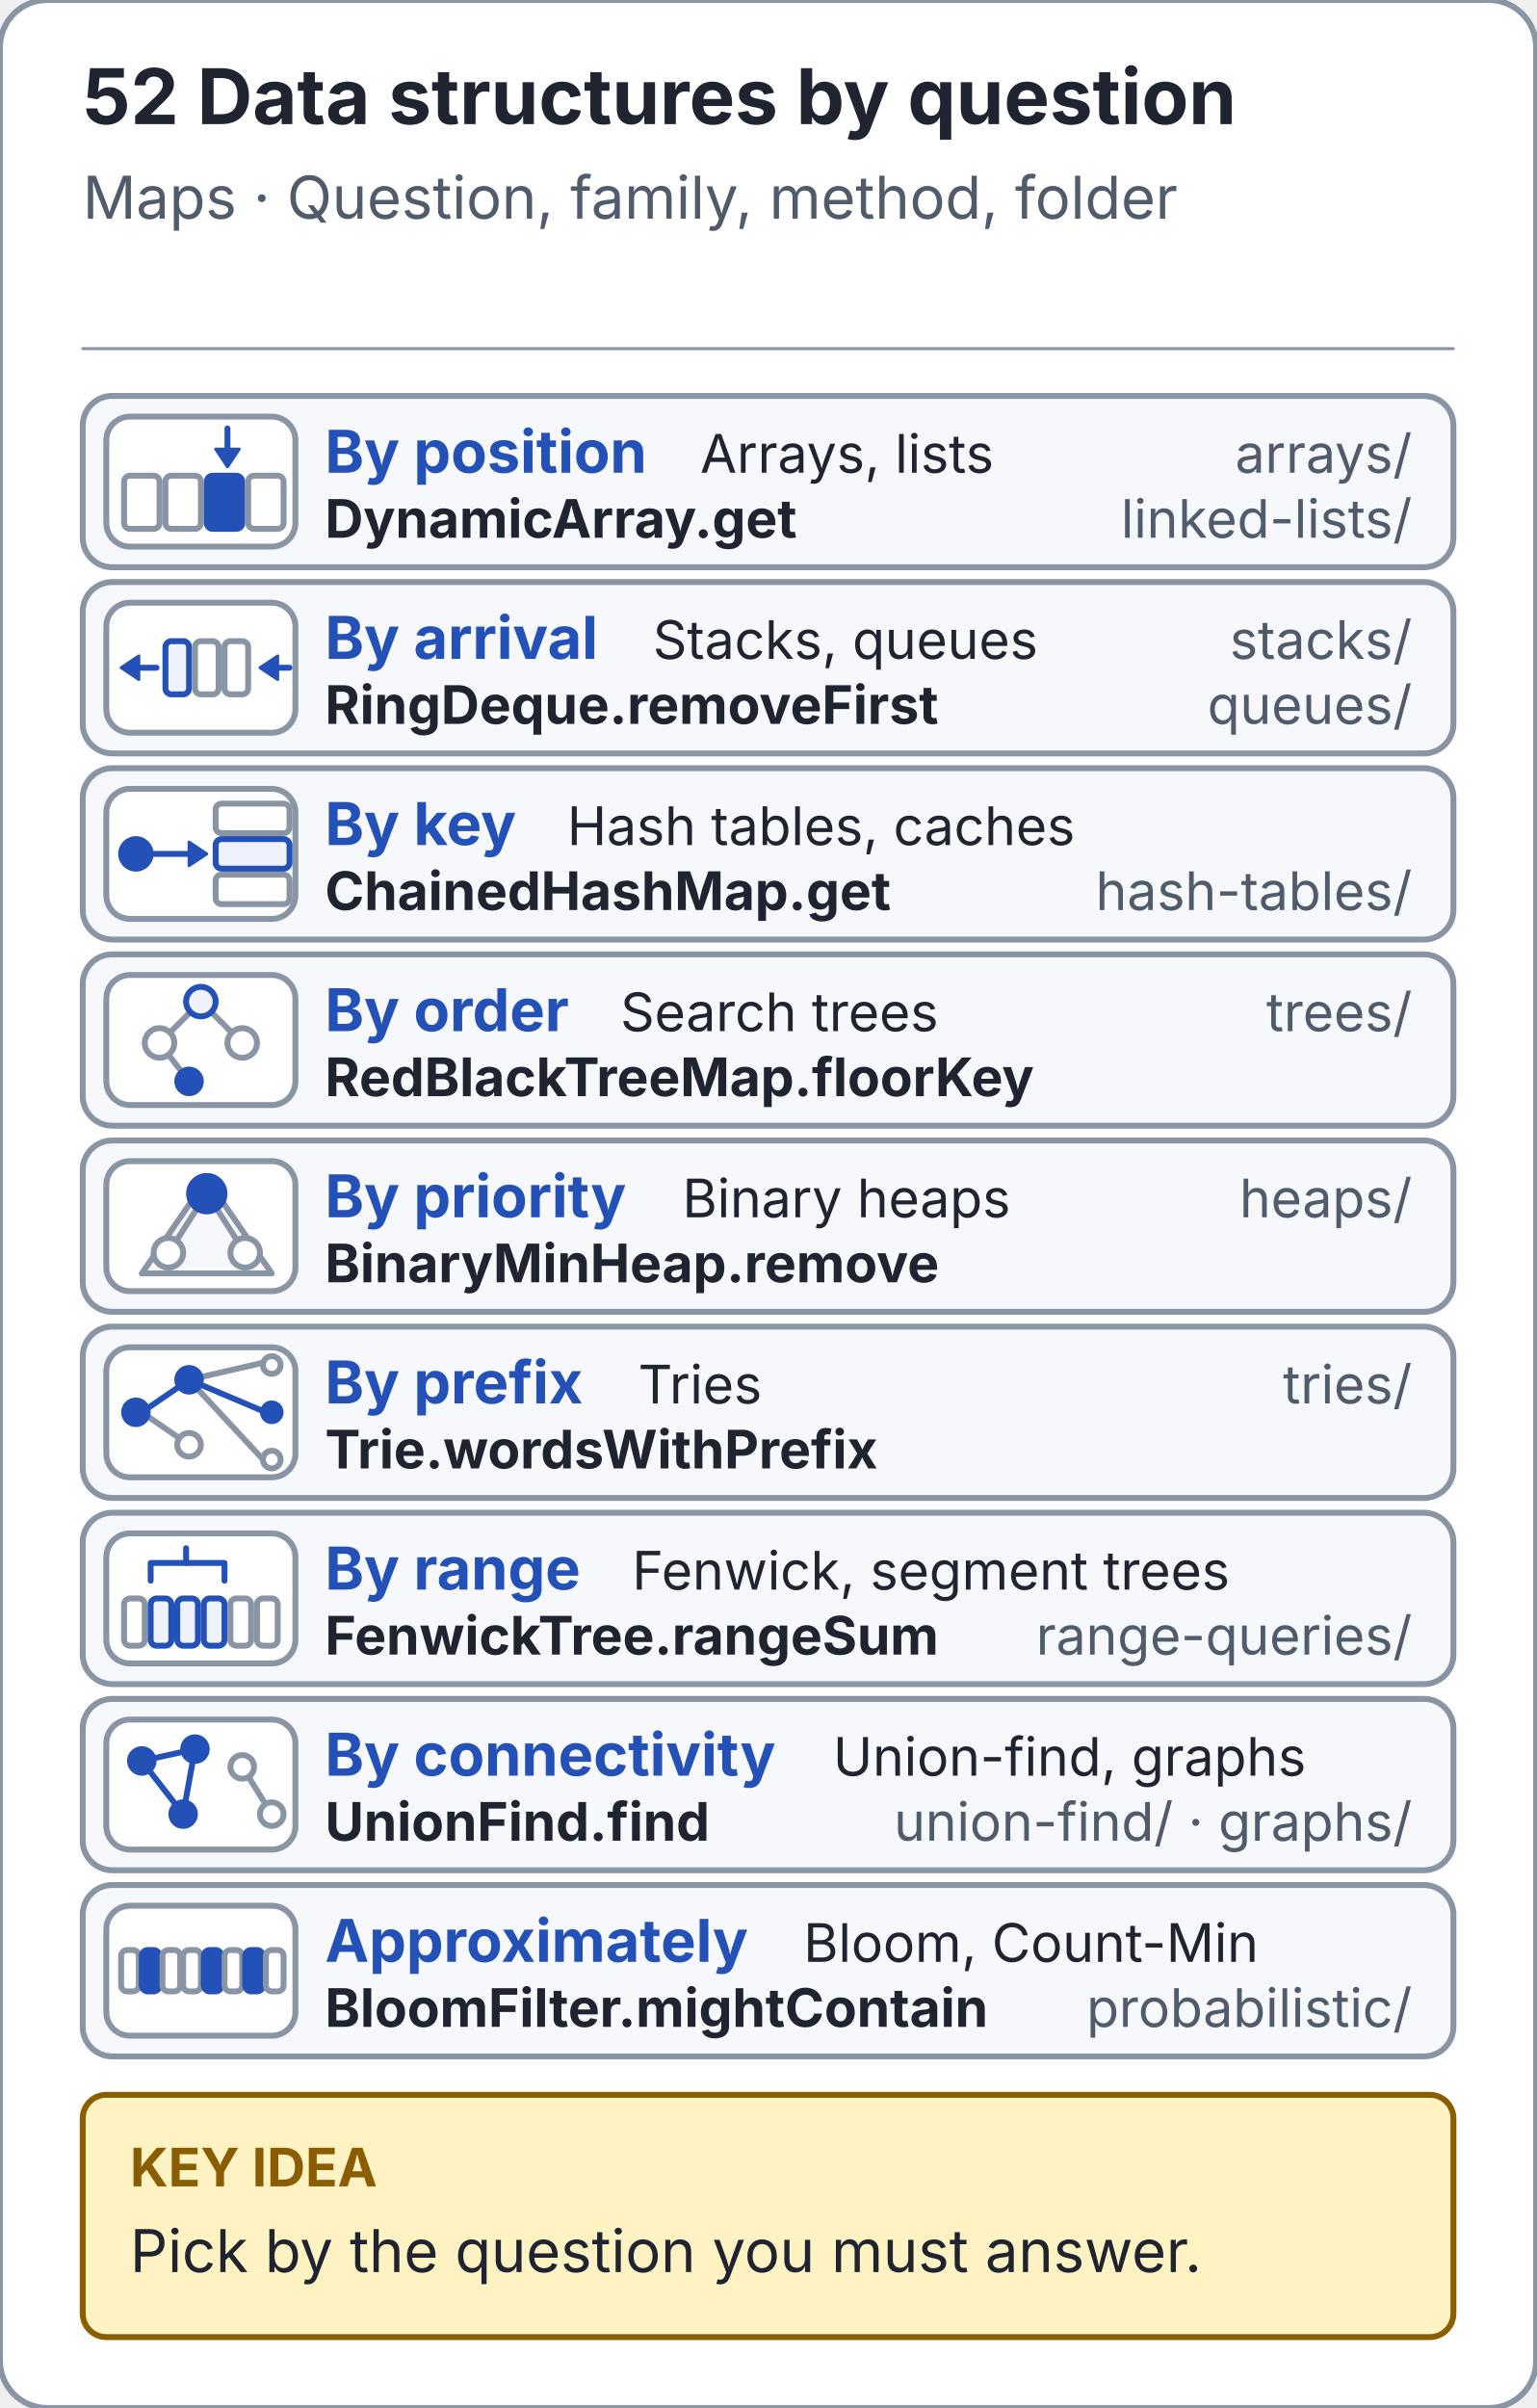
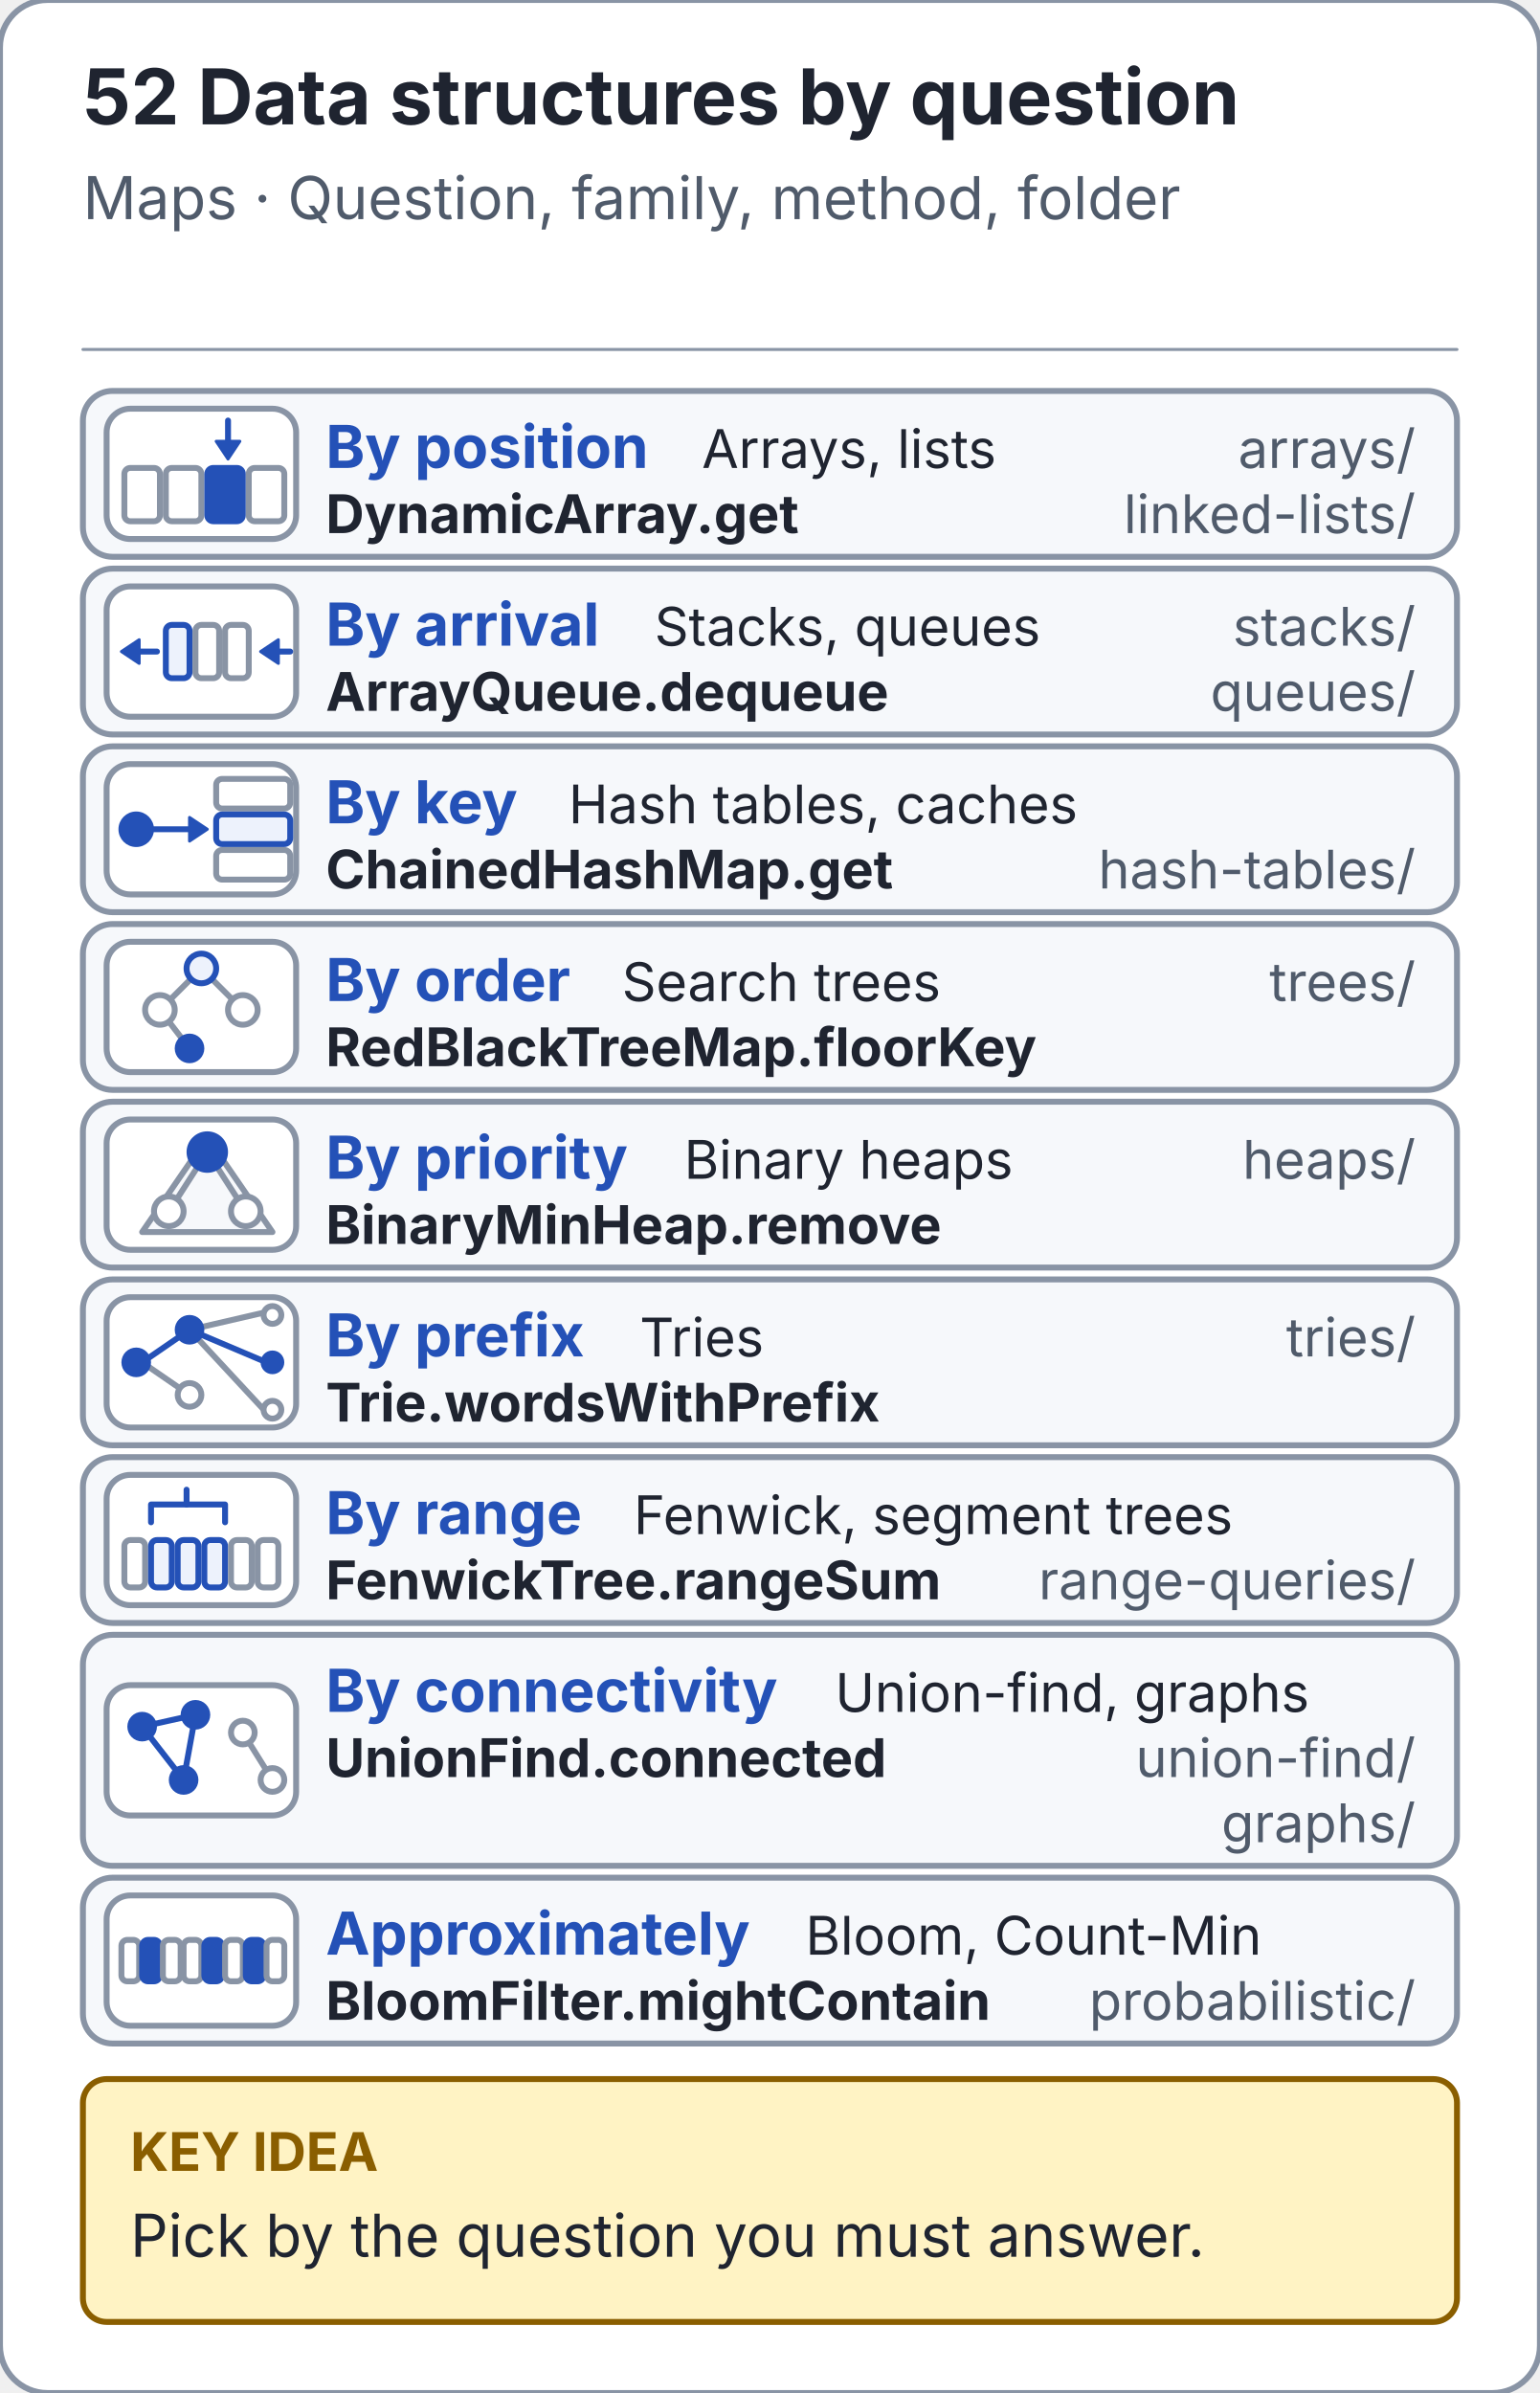
- <svg xmlns="http://www.w3.org/2000/svg" viewBox="0 0 520 815" width="520" height="815" role="img" aria-labelledby="title desc">
+ <svg xmlns="http://www.w3.org/2000/svg" viewBox="0 0 520 808" width="520" height="808" role="img" aria-labelledby="title desc">
  <style>text{font-family:system-ui,-apple-system,BlinkMacSystemFont,"Segoe UI",sans-serif} line,path{stroke-linecap:round;stroke-linejoin:round}</style>
  <defs>
    <marker id="data-structures-map-paper-arrow" markerWidth="9" markerHeight="9" refX="8" refY="4" orient="auto" markerUnits="userSpaceOnUse">
      <path d="M 0 0 L 8 4 L 0 8 Z" fill="#ffffff" />
    </marker>
    <marker id="data-structures-map-ink-arrow" markerWidth="9" markerHeight="9" refX="8" refY="4" orient="auto" markerUnits="userSpaceOnUse">
      <path d="M 0 0 L 8 4 L 0 8 Z" fill="#1f2430" />
    </marker>
    <marker id="data-structures-map-muted-arrow" markerWidth="9" markerHeight="9" refX="8" refY="4" orient="auto" markerUnits="userSpaceOnUse">
      <path d="M 0 0 L 8 4 L 0 8 Z" fill="#505b6b" />
    </marker>
    <marker id="data-structures-map-line-arrow" markerWidth="9" markerHeight="9" refX="8" refY="4" orient="auto" markerUnits="userSpaceOnUse">
      <path d="M 0 0 L 8 4 L 0 8 Z" fill="#8994a5" />
    </marker>
    <marker id="data-structures-map-blue-arrow" markerWidth="9" markerHeight="9" refX="8" refY="4" orient="auto" markerUnits="userSpaceOnUse">
      <path d="M 0 0 L 8 4 L 0 8 Z" fill="#2451b7" />
    </marker>
    <marker id="data-structures-map-soft-arrow" markerWidth="9" markerHeight="9" refX="8" refY="4" orient="auto" markerUnits="userSpaceOnUse">
      <path d="M 0 0 L 8 4 L 0 8 Z" fill="#edf2fc" />
    </marker>
    <marker id="data-structures-map-note-arrow" markerWidth="9" markerHeight="9" refX="8" refY="4" orient="auto" markerUnits="userSpaceOnUse">
      <path d="M 0 0 L 8 4 L 0 8 Z" fill="#fff3c4" />
    </marker>
    <marker id="data-structures-map-gold-arrow" markerWidth="9" markerHeight="9" refX="8" refY="4" orient="auto" markerUnits="userSpaceOnUse">
      <path d="M 0 0 L 8 4 L 0 8 Z" fill="#8a5e00" />
    </marker>
    <marker id="data-structures-map-red-arrow" markerWidth="9" markerHeight="9" refX="8" refY="4" orient="auto" markerUnits="userSpaceOnUse">
      <path d="M 0 0 L 8 4 L 0 8 Z" fill="#bd3026" />
    </marker>
    <marker id="data-structures-map-panel-arrow" markerWidth="9" markerHeight="9" refX="8" refY="4" orient="auto" markerUnits="userSpaceOnUse">
      <path d="M 0 0 L 8 4 L 0 8 Z" fill="#f6f8fb" />
    </marker>
    <marker id="data-structures-map-green-arrow" markerWidth="9" markerHeight="9" refX="8" refY="4" orient="auto" markerUnits="userSpaceOnUse">
      <path d="M 0 0 L 8 4 L 0 8 Z" fill="#1c6b3c" />
    </marker>
    <marker id="data-structures-map-mint-arrow" markerWidth="9" markerHeight="9" refX="8" refY="4" orient="auto" markerUnits="userSpaceOnUse">
      <path d="M 0 0 L 8 4 L 0 8 Z" fill="#e3f4e8" />
    </marker>
    <marker id="data-structures-map-violet-arrow" markerWidth="9" markerHeight="9" refX="8" refY="4" orient="auto" markerUnits="userSpaceOnUse">
      <path d="M 0 0 L 8 4 L 0 8 Z" fill="#6b3fb8" />
    </marker>
    <marker id="data-structures-map-lilac-arrow" markerWidth="9" markerHeight="9" refX="8" refY="4" orient="auto" markerUnits="userSpaceOnUse">
      <path d="M 0 0 L 8 4 L 0 8 Z" fill="#f0eafb" />
    </marker>
    <marker id="data-structures-map-rose-arrow" markerWidth="9" markerHeight="9" refX="8" refY="4" orient="auto" markerUnits="userSpaceOnUse">
      <path d="M 0 0 L 8 4 L 0 8 Z" fill="#fde9e7" />
    </marker>
  </defs>
-   <rect x="0" y="0" width="520" height="815" rx="16" fill="#ffffff" stroke="#8994a5" stroke-width="2" />
+   <rect x="0" y="0" width="520" height="808" rx="16" fill="#ffffff" stroke="#8994a5" stroke-width="2" />
  <text x="28" y="42" font-size="26" fill="#1f2430" text-anchor="start" font-weight="700">52  Data structures by question</text>
  <text x="28" y="74" font-size="20" fill="#505b6b" text-anchor="start" font-weight="400">Maps · Question, family, method, folder</text>
  <line x1="28" y1="118" x2="492" y2="118" stroke="#8994a5" stroke-width="1" />
-   <rect x="28" y="134" width="464" height="58" rx="10" fill="#f6f8fb" stroke="#8994a5" stroke-width="2" />
-   <rect x="36" y="141" width="64" height="44" rx="8" fill="#ffffff" stroke="#8994a5" stroke-width="2" />
-   <rect x="42" y="161" width="12" height="18" rx="2" fill="#ffffff" stroke="#8994a5" stroke-width="2" />
-   <rect x="56" y="161" width="12" height="18" rx="2" fill="#ffffff" stroke="#8994a5" stroke-width="2" />
-   <rect x="70" y="161" width="12" height="18" rx="2" fill="#2451b7" stroke="#2451b7" stroke-width="2" />
-   <rect x="84" y="161" width="12" height="18" rx="2" fill="#ffffff" stroke="#8994a5" stroke-width="2" />
-   <line x1="77" y1="145" x2="77" y2="152" stroke="#2451b7" stroke-width="2" />
-   <path d="M 77 158 L 73 152 L 81 152 Z" fill="#2451b7" stroke="#2451b7" stroke-width="1" />
-   <text x="110" y="160" font-size="20" fill="#2451b7" text-anchor="start" font-weight="700">By position</text>
-   <text x="237" y="160" font-size="18" fill="#1f2430" text-anchor="start" font-weight="400">Arrays, lists</text>
-   <text x="110" y="182" font-size="18" fill="#1f2430" text-anchor="start" font-weight="700">DynamicArray.get</text>
-   <text x="478" y="160" font-size="18" fill="#505b6b" text-anchor="end" font-weight="400">arrays/</text>
-   <text x="478" y="182" font-size="18" fill="#505b6b" text-anchor="end" font-weight="400">linked-lists/</text>
-   <rect x="28" y="197" width="464" height="58" rx="10" fill="#f6f8fb" stroke="#8994a5" stroke-width="2" />
-   <rect x="36" y="204" width="64" height="44" rx="8" fill="#ffffff" stroke="#8994a5" stroke-width="2" />
-   <rect x="56" y="217" width="8" height="18" rx="2" fill="#edf2fc" stroke="#2451b7" stroke-width="2" />
-   <rect x="66" y="217" width="8" height="18" rx="2" fill="#ffffff" stroke="#8994a5" stroke-width="2" />
-   <rect x="76" y="217" width="8" height="18" rx="2" fill="#ffffff" stroke="#8994a5" stroke-width="2" />
-   <line x1="98" y1="226" x2="93" y2="226" stroke="#2451b7" stroke-width="2" />
-   <path d="M 88 226 L 94 222 L 94 230 Z" fill="#2451b7" stroke="#2451b7" stroke-width="1" />
-   <line x1="53" y1="226" x2="46" y2="226" stroke="#2451b7" stroke-width="2" />
-   <path d="M 41 226 L 47 222 L 47 230 Z" fill="#2451b7" stroke="#2451b7" stroke-width="1" />
-   <text x="110" y="223" font-size="20" fill="#2451b7" text-anchor="start" font-weight="700">By arrival</text>
-   <text x="221" y="223" font-size="18" fill="#1f2430" text-anchor="start" font-weight="400">Stacks, queues</text>
-   <text x="110" y="245" font-size="18" fill="#1f2430" text-anchor="start" font-weight="700">RingDeque.removeFirst</text>
-   <text x="478" y="223" font-size="18" fill="#505b6b" text-anchor="end" font-weight="400">stacks/</text>
-   <text x="478" y="245" font-size="18" fill="#505b6b" text-anchor="end" font-weight="400">queues/</text>
-   <rect x="28" y="260" width="464" height="58" rx="10" fill="#f6f8fb" stroke="#8994a5" stroke-width="2" />
-   <rect x="36" y="267" width="64" height="44" rx="8" fill="#ffffff" stroke="#8994a5" stroke-width="2" />
-   <circle cx="46" cy="289" r="5" fill="#2451b7" stroke="#2451b7" stroke-width="2" />
-   <line x1="52" y1="289" x2="64" y2="289" stroke="#2451b7" stroke-width="2" />
-   <path d="M 70 289 L 64 285 L 64 293 Z" fill="#2451b7" stroke="#2451b7" stroke-width="1" />
-   <rect x="73" y="272" width="25" height="10" rx="2" fill="#ffffff" stroke="#8994a5" stroke-width="2" />
-   <rect x="73" y="284" width="25" height="10" rx="2" fill="#edf2fc" stroke="#2451b7" stroke-width="2" />
-   <rect x="73" y="296" width="25" height="10" rx="2" fill="#ffffff" stroke="#8994a5" stroke-width="2" />
-   <text x="110" y="286" font-size="20" fill="#2451b7" text-anchor="start" font-weight="700">By key</text>
-   <text x="192" y="286" font-size="18" fill="#1f2430" text-anchor="start" font-weight="400">Hash tables, caches</text>
-   <text x="110" y="308" font-size="18" fill="#1f2430" text-anchor="start" font-weight="700">ChainedHashMap.get</text>
-   <text x="478" y="308" font-size="18" fill="#505b6b" text-anchor="end" font-weight="400">hash-tables/</text>
-   <rect x="28" y="323" width="464" height="58" rx="10" fill="#f6f8fb" stroke="#8994a5" stroke-width="2" />
-   <rect x="36" y="330" width="64" height="44" rx="8" fill="#ffffff" stroke="#8994a5" stroke-width="2" />
-   <line x1="68" y1="339" x2="54" y2="353" stroke="#8994a5" stroke-width="2" />
-   <line x1="68" y1="339" x2="82" y2="353" stroke="#8994a5" stroke-width="2" />
-   <line x1="54" y1="353" x2="64" y2="366" stroke="#8994a5" stroke-width="2" />
-   <circle cx="68" cy="339" r="5" fill="#edf2fc" stroke="#2451b7" stroke-width="2" />
-   <circle cx="54" cy="353" r="5" fill="#ffffff" stroke="#8994a5" stroke-width="2" />
-   <circle cx="82" cy="353" r="5" fill="#ffffff" stroke="#8994a5" stroke-width="2" />
-   <circle cx="64" cy="366" r="4" fill="#2451b7" stroke="#2451b7" stroke-width="2" />
-   <text x="110" y="349" font-size="20" fill="#2451b7" text-anchor="start" font-weight="700">By order</text>
-   <text x="210" y="349" font-size="18" fill="#1f2430" text-anchor="start" font-weight="400">Search trees</text>
-   <text x="110" y="371" font-size="18" fill="#1f2430" text-anchor="start" font-weight="700">RedBlackTreeMap.floorKey</text>
-   <text x="478" y="349" font-size="18" fill="#505b6b" text-anchor="end" font-weight="400">trees/</text>
-   <rect x="28" y="386" width="464" height="58" rx="10" fill="#f6f8fb" stroke="#8994a5" stroke-width="2" />
-   <rect x="36" y="393" width="64" height="44" rx="8" fill="#ffffff" stroke="#8994a5" stroke-width="2" />
-   <path d="M 70 399 L 48 431 L 92 431 Z" fill="#f6f8fb" stroke="#8994a5" stroke-width="2" />
-   <line x1="68" y1="407" x2="59" y2="421" stroke="#8994a5" stroke-width="2" />
-   <line x1="72" y1="407" x2="81" y2="421" stroke="#8994a5" stroke-width="2" />
-   <circle cx="70" cy="404" r="6" fill="#2451b7" stroke="#2451b7" stroke-width="2" />
-   <circle cx="57" cy="424" r="5" fill="#ffffff" stroke="#8994a5" stroke-width="2" />
-   <circle cx="83" cy="424" r="5" fill="#ffffff" stroke="#8994a5" stroke-width="2" />
-   <text x="110" y="412" font-size="20" fill="#2451b7" text-anchor="start" font-weight="700">By priority</text>
-   <text x="231" y="412" font-size="18" fill="#1f2430" text-anchor="start" font-weight="400">Binary heaps</text>
-   <text x="110" y="434" font-size="18" fill="#1f2430" text-anchor="start" font-weight="700">BinaryMinHeap.remove</text>
-   <text x="478" y="412" font-size="18" fill="#505b6b" text-anchor="end" font-weight="400">heaps/</text>
-   <rect x="28" y="449" width="464" height="58" rx="10" fill="#f6f8fb" stroke="#8994a5" stroke-width="2" />
-   <rect x="36" y="456" width="64" height="44" rx="8" fill="#ffffff" stroke="#8994a5" stroke-width="2" />
-   <line x1="48" y1="478" x2="64" y2="467" stroke="#2451b7" stroke-width="2" />
-   <line x1="48" y1="478" x2="64" y2="489" stroke="#8994a5" stroke-width="2" />
-   <line x1="64" y1="467" x2="90" y2="461" stroke="#8994a5" stroke-width="2" />
-   <line x1="64" y1="467" x2="90" y2="478" stroke="#2451b7" stroke-width="2" />
-   <line x1="64" y1="467" x2="90" y2="495" stroke="#8994a5" stroke-width="2" />
-   <circle cx="46" cy="478" r="4" fill="#2451b7" stroke="#2451b7" stroke-width="2" />
-   <circle cx="64" cy="467" r="4" fill="#2451b7" stroke="#2451b7" stroke-width="2" />
-   <circle cx="64" cy="489" r="4" fill="#ffffff" stroke="#8994a5" stroke-width="2" />
-   <circle cx="92" cy="462" r="3" fill="#ffffff" stroke="#8994a5" stroke-width="2" />
-   <circle cx="92" cy="478" r="3" fill="#2451b7" stroke="#2451b7" stroke-width="2" />
-   <circle cx="92" cy="494" r="3" fill="#ffffff" stroke="#8994a5" stroke-width="2" />
-   <text x="110" y="475" font-size="20" fill="#2451b7" text-anchor="start" font-weight="700">By prefix</text>
-   <text x="216" y="475" font-size="18" fill="#1f2430" text-anchor="start" font-weight="400">Tries</text>
-   <text x="110" y="497" font-size="18" fill="#1f2430" text-anchor="start" font-weight="700">Trie.wordsWithPrefix</text>
-   <text x="478" y="475" font-size="18" fill="#505b6b" text-anchor="end" font-weight="400">tries/</text>
-   <rect x="28" y="512" width="464" height="58" rx="10" fill="#f6f8fb" stroke="#8994a5" stroke-width="2" />
-   <rect x="36" y="519" width="64" height="44" rx="8" fill="#ffffff" stroke="#8994a5" stroke-width="2" />
-   <rect x="42" y="541" width="7" height="16" rx="2" fill="#ffffff" stroke="#8994a5" stroke-width="2" />
-   <rect x="51" y="541" width="7" height="16" rx="2" fill="#edf2fc" stroke="#2451b7" stroke-width="2" />
-   <rect x="60" y="541" width="7" height="16" rx="2" fill="#edf2fc" stroke="#2451b7" stroke-width="2" />
-   <rect x="69" y="541" width="7" height="16" rx="2" fill="#edf2fc" stroke="#2451b7" stroke-width="2" />
-   <rect x="78" y="541" width="7" height="16" rx="2" fill="#ffffff" stroke="#8994a5" stroke-width="2" />
-   <rect x="87" y="541" width="7" height="16" rx="2" fill="#ffffff" stroke="#8994a5" stroke-width="2" />
-   <path d="M 51 535 L 51 529 L 76 529 L 76 535" fill="none" stroke="#2451b7" stroke-width="2" />
-   <line x1="63" y1="529" x2="63" y2="524" stroke="#2451b7" stroke-width="2" />
-   <text x="110" y="538" font-size="20" fill="#2451b7" text-anchor="start" font-weight="700">By range</text>
-   <text x="214" y="538" font-size="18" fill="#1f2430" text-anchor="start" font-weight="400">Fenwick, segment trees</text>
-   <text x="110" y="560" font-size="18" fill="#1f2430" text-anchor="start" font-weight="700">FenwickTree.rangeSum</text>
-   <text x="478" y="560" font-size="18" fill="#505b6b" text-anchor="end" font-weight="400">range-queries/</text>
-   <rect x="28" y="575" width="464" height="58" rx="10" fill="#f6f8fb" stroke="#8994a5" stroke-width="2" />
-   <rect x="36" y="582" width="64" height="44" rx="8" fill="#ffffff" stroke="#8994a5" stroke-width="2" />
-   <line x1="48" y1="596" x2="62" y2="614" stroke="#2451b7" stroke-width="2" />
-   <line x1="48" y1="596" x2="66" y2="592" stroke="#2451b7" stroke-width="2" />
-   <line x1="66" y1="592" x2="62" y2="614" stroke="#2451b7" stroke-width="2" />
-   <circle cx="48" cy="596" r="4" fill="#2451b7" stroke="#2451b7" stroke-width="2" />
-   <circle cx="66" cy="592" r="4" fill="#2451b7" stroke="#2451b7" stroke-width="2" />
-   <circle cx="62" cy="614" r="4" fill="#2451b7" stroke="#2451b7" stroke-width="2" />
-   <line x1="82" y1="598" x2="92" y2="614" stroke="#8994a5" stroke-width="2" />
-   <circle cx="82" cy="598" r="4" fill="#ffffff" stroke="#8994a5" stroke-width="2" />
-   <circle cx="92" cy="614" r="4" fill="#ffffff" stroke="#8994a5" stroke-width="2" />
-   <text x="110" y="601" font-size="20" fill="#2451b7" text-anchor="start" font-weight="700">By connectivity</text>
-   <text x="282" y="601" font-size="18" fill="#1f2430" text-anchor="start" font-weight="400">Union-find, graphs</text>
-   <text x="110" y="623" font-size="18" fill="#1f2430" text-anchor="start" font-weight="700">UnionFind.find</text>
-   <text x="478" y="623" font-size="18" fill="#505b6b" text-anchor="end" font-weight="400">union-find/ · graphs/</text>
-   <rect x="28" y="638" width="464" height="58" rx="10" fill="#f6f8fb" stroke="#8994a5" stroke-width="2" />
-   <rect x="36" y="645" width="64" height="44" rx="8" fill="#ffffff" stroke="#8994a5" stroke-width="2" />
-   <rect x="41" y="660" width="6" height="14" rx="2" fill="#ffffff" stroke="#8994a5" stroke-width="2" />
-   <rect x="48" y="660" width="6" height="14" rx="2" fill="#2451b7" stroke="#2451b7" stroke-width="2" />
-   <rect x="55" y="660" width="6" height="14" rx="2" fill="#ffffff" stroke="#8994a5" stroke-width="2" />
-   <rect x="62" y="660" width="6" height="14" rx="2" fill="#ffffff" stroke="#8994a5" stroke-width="2" />
-   <rect x="69" y="660" width="6" height="14" rx="2" fill="#2451b7" stroke="#2451b7" stroke-width="2" />
-   <rect x="76" y="660" width="6" height="14" rx="2" fill="#ffffff" stroke="#8994a5" stroke-width="2" />
-   <rect x="83" y="660" width="6" height="14" rx="2" fill="#2451b7" stroke="#2451b7" stroke-width="2" />
-   <rect x="90" y="660" width="6" height="14" rx="2" fill="#ffffff" stroke="#8994a5" stroke-width="2" />
-   <text x="110" y="664" font-size="20" fill="#2451b7" text-anchor="start" font-weight="700">Approximately</text>
-   <text x="272" y="664" font-size="18" fill="#1f2430" text-anchor="start" font-weight="400">Bloom, Count-Min</text>
-   <text x="110" y="686" font-size="18" fill="#1f2430" text-anchor="start" font-weight="700">BloomFilter.mightContain</text>
-   <text x="478" y="686" font-size="18" fill="#505b6b" text-anchor="end" font-weight="400">probabilistic/</text>
-   <rect x="28" y="709" width="464" height="82" rx="8" fill="#fff3c4" stroke="#8a5e00" stroke-width="2" />
-   <text x="44" y="740" font-size="18" fill="#8a5e00" text-anchor="start" font-weight="700">KEY IDEA</text>
-   <text x="44" y="769" font-size="20" fill="#1f2430" text-anchor="start" font-weight="400">Pick by the question you must answer.</text>
+   <rect x="28" y="132" width="464" height="56" rx="10" fill="#f6f8fb" stroke="#8994a5" stroke-width="2" />
+   <rect x="36" y="138" width="64" height="44" rx="8" fill="#ffffff" stroke="#8994a5" stroke-width="2" />
+   <rect x="42" y="158" width="12" height="18" rx="2" fill="#ffffff" stroke="#8994a5" stroke-width="2" />
+   <rect x="56" y="158" width="12" height="18" rx="2" fill="#ffffff" stroke="#8994a5" stroke-width="2" />
+   <rect x="70" y="158" width="12" height="18" rx="2" fill="#2451b7" stroke="#2451b7" stroke-width="2" />
+   <rect x="84" y="158" width="12" height="18" rx="2" fill="#ffffff" stroke="#8994a5" stroke-width="2" />
+   <line x1="77" y1="142" x2="77" y2="149" stroke="#2451b7" stroke-width="2" />
+   <path d="M 77 155 L 73 149 L 81 149 Z" fill="#2451b7" stroke="#2451b7" stroke-width="1" />
+   <text x="110" y="158" font-size="20" fill="#2451b7" text-anchor="start" font-weight="700">By position</text>
+   <text x="237" y="158" font-size="18" fill="#1f2430" text-anchor="start" font-weight="400">Arrays, lists</text>
+   <text x="110" y="180" font-size="18" fill="#1f2430" text-anchor="start" font-weight="700">DynamicArray.get</text>
+   <text x="478" y="158" font-size="18" fill="#505b6b" text-anchor="end" font-weight="400">arrays/</text>
+   <text x="478" y="180" font-size="18" fill="#505b6b" text-anchor="end" font-weight="400">linked-lists/</text>
+   <rect x="28" y="192" width="464" height="56" rx="10" fill="#f6f8fb" stroke="#8994a5" stroke-width="2" />
+   <rect x="36" y="198" width="64" height="44" rx="8" fill="#ffffff" stroke="#8994a5" stroke-width="2" />
+   <rect x="56" y="211" width="8" height="18" rx="2" fill="#edf2fc" stroke="#2451b7" stroke-width="2" />
+   <rect x="66" y="211" width="8" height="18" rx="2" fill="#ffffff" stroke="#8994a5" stroke-width="2" />
+   <rect x="76" y="211" width="8" height="18" rx="2" fill="#ffffff" stroke="#8994a5" stroke-width="2" />
+   <line x1="98" y1="220" x2="93" y2="220" stroke="#2451b7" stroke-width="2" />
+   <path d="M 88 220 L 94 216 L 94 224 Z" fill="#2451b7" stroke="#2451b7" stroke-width="1" />
+   <line x1="53" y1="220" x2="46" y2="220" stroke="#2451b7" stroke-width="2" />
+   <path d="M 41 220 L 47 216 L 47 224 Z" fill="#2451b7" stroke="#2451b7" stroke-width="1" />
+   <text x="110" y="218" font-size="20" fill="#2451b7" text-anchor="start" font-weight="700">By arrival</text>
+   <text x="221" y="218" font-size="18" fill="#1f2430" text-anchor="start" font-weight="400">Stacks, queues</text>
+   <text x="110" y="240" font-size="18" fill="#1f2430" text-anchor="start" font-weight="700">ArrayQueue.dequeue</text>
+   <text x="478" y="218" font-size="18" fill="#505b6b" text-anchor="end" font-weight="400">stacks/</text>
+   <text x="478" y="240" font-size="18" fill="#505b6b" text-anchor="end" font-weight="400">queues/</text>
+   <rect x="28" y="252" width="464" height="56" rx="10" fill="#f6f8fb" stroke="#8994a5" stroke-width="2" />
+   <rect x="36" y="258" width="64" height="44" rx="8" fill="#ffffff" stroke="#8994a5" stroke-width="2" />
+   <circle cx="46" cy="280" r="5" fill="#2451b7" stroke="#2451b7" stroke-width="2" />
+   <line x1="52" y1="280" x2="64" y2="280" stroke="#2451b7" stroke-width="2" />
+   <path d="M 70 280 L 64 276 L 64 284 Z" fill="#2451b7" stroke="#2451b7" stroke-width="1" />
+   <rect x="73" y="263" width="25" height="10" rx="2" fill="#ffffff" stroke="#8994a5" stroke-width="2" />
+   <rect x="73" y="275" width="25" height="10" rx="2" fill="#edf2fc" stroke="#2451b7" stroke-width="2" />
+   <rect x="73" y="287" width="25" height="10" rx="2" fill="#ffffff" stroke="#8994a5" stroke-width="2" />
+   <text x="110" y="278" font-size="20" fill="#2451b7" text-anchor="start" font-weight="700">By key</text>
+   <text x="192" y="278" font-size="18" fill="#1f2430" text-anchor="start" font-weight="400">Hash tables, caches</text>
+   <text x="110" y="300" font-size="18" fill="#1f2430" text-anchor="start" font-weight="700">ChainedHashMap.get</text>
+   <text x="478" y="300" font-size="18" fill="#505b6b" text-anchor="end" font-weight="400">hash-tables/</text>
+   <rect x="28" y="312" width="464" height="56" rx="10" fill="#f6f8fb" stroke="#8994a5" stroke-width="2" />
+   <rect x="36" y="318" width="64" height="44" rx="8" fill="#ffffff" stroke="#8994a5" stroke-width="2" />
+   <line x1="68" y1="327" x2="54" y2="341" stroke="#8994a5" stroke-width="2" />
+   <line x1="68" y1="327" x2="82" y2="341" stroke="#8994a5" stroke-width="2" />
+   <line x1="54" y1="341" x2="64" y2="354" stroke="#8994a5" stroke-width="2" />
+   <circle cx="68" cy="327" r="5" fill="#edf2fc" stroke="#2451b7" stroke-width="2" />
+   <circle cx="54" cy="341" r="5" fill="#ffffff" stroke="#8994a5" stroke-width="2" />
+   <circle cx="82" cy="341" r="5" fill="#ffffff" stroke="#8994a5" stroke-width="2" />
+   <circle cx="64" cy="354" r="4" fill="#2451b7" stroke="#2451b7" stroke-width="2" />
+   <text x="110" y="338" font-size="20" fill="#2451b7" text-anchor="start" font-weight="700">By order</text>
+   <text x="210" y="338" font-size="18" fill="#1f2430" text-anchor="start" font-weight="400">Search trees</text>
+   <text x="110" y="360" font-size="18" fill="#1f2430" text-anchor="start" font-weight="700">RedBlackTreeMap.floorKey</text>
+   <text x="478" y="338" font-size="18" fill="#505b6b" text-anchor="end" font-weight="400">trees/</text>
+   <rect x="28" y="372" width="464" height="56" rx="10" fill="#f6f8fb" stroke="#8994a5" stroke-width="2" />
+   <rect x="36" y="378" width="64" height="44" rx="8" fill="#ffffff" stroke="#8994a5" stroke-width="2" />
+   <path d="M 70 384 L 48 416 L 92 416 Z" fill="#f6f8fb" stroke="#8994a5" stroke-width="2" />
+   <line x1="68" y1="392" x2="59" y2="406" stroke="#8994a5" stroke-width="2" />
+   <line x1="72" y1="392" x2="81" y2="406" stroke="#8994a5" stroke-width="2" />
+   <circle cx="70" cy="389" r="6" fill="#2451b7" stroke="#2451b7" stroke-width="2" />
+   <circle cx="57" cy="409" r="5" fill="#ffffff" stroke="#8994a5" stroke-width="2" />
+   <circle cx="83" cy="409" r="5" fill="#ffffff" stroke="#8994a5" stroke-width="2" />
+   <text x="110" y="398" font-size="20" fill="#2451b7" text-anchor="start" font-weight="700">By priority</text>
+   <text x="231" y="398" font-size="18" fill="#1f2430" text-anchor="start" font-weight="400">Binary heaps</text>
+   <text x="110" y="420" font-size="18" fill="#1f2430" text-anchor="start" font-weight="700">BinaryMinHeap.remove</text>
+   <text x="478" y="398" font-size="18" fill="#505b6b" text-anchor="end" font-weight="400">heaps/</text>
+   <rect x="28" y="432" width="464" height="56" rx="10" fill="#f6f8fb" stroke="#8994a5" stroke-width="2" />
+   <rect x="36" y="438" width="64" height="44" rx="8" fill="#ffffff" stroke="#8994a5" stroke-width="2" />
+   <line x1="48" y1="460" x2="64" y2="449" stroke="#2451b7" stroke-width="2" />
+   <line x1="48" y1="460" x2="64" y2="471" stroke="#8994a5" stroke-width="2" />
+   <line x1="64" y1="449" x2="90" y2="443" stroke="#8994a5" stroke-width="2" />
+   <line x1="64" y1="449" x2="90" y2="460" stroke="#2451b7" stroke-width="2" />
+   <line x1="64" y1="449" x2="90" y2="477" stroke="#8994a5" stroke-width="2" />
+   <circle cx="46" cy="460" r="4" fill="#2451b7" stroke="#2451b7" stroke-width="2" />
+   <circle cx="64" cy="449" r="4" fill="#2451b7" stroke="#2451b7" stroke-width="2" />
+   <circle cx="64" cy="471" r="4" fill="#ffffff" stroke="#8994a5" stroke-width="2" />
+   <circle cx="92" cy="444" r="3" fill="#ffffff" stroke="#8994a5" stroke-width="2" />
+   <circle cx="92" cy="460" r="3" fill="#2451b7" stroke="#2451b7" stroke-width="2" />
+   <circle cx="92" cy="476" r="3" fill="#ffffff" stroke="#8994a5" stroke-width="2" />
+   <text x="110" y="458" font-size="20" fill="#2451b7" text-anchor="start" font-weight="700">By prefix</text>
+   <text x="216" y="458" font-size="18" fill="#1f2430" text-anchor="start" font-weight="400">Tries</text>
+   <text x="110" y="480" font-size="18" fill="#1f2430" text-anchor="start" font-weight="700">Trie.wordsWithPrefix</text>
+   <text x="478" y="458" font-size="18" fill="#505b6b" text-anchor="end" font-weight="400">tries/</text>
+   <rect x="28" y="492" width="464" height="56" rx="10" fill="#f6f8fb" stroke="#8994a5" stroke-width="2" />
+   <rect x="36" y="498" width="64" height="44" rx="8" fill="#ffffff" stroke="#8994a5" stroke-width="2" />
+   <rect x="42" y="520" width="7" height="16" rx="2" fill="#ffffff" stroke="#8994a5" stroke-width="2" />
+   <rect x="51" y="520" width="7" height="16" rx="2" fill="#edf2fc" stroke="#2451b7" stroke-width="2" />
+   <rect x="60" y="520" width="7" height="16" rx="2" fill="#edf2fc" stroke="#2451b7" stroke-width="2" />
+   <rect x="69" y="520" width="7" height="16" rx="2" fill="#edf2fc" stroke="#2451b7" stroke-width="2" />
+   <rect x="78" y="520" width="7" height="16" rx="2" fill="#ffffff" stroke="#8994a5" stroke-width="2" />
+   <rect x="87" y="520" width="7" height="16" rx="2" fill="#ffffff" stroke="#8994a5" stroke-width="2" />
+   <path d="M 51 514 L 51 508 L 76 508 L 76 514" fill="none" stroke="#2451b7" stroke-width="2" />
+   <line x1="63" y1="508" x2="63" y2="503" stroke="#2451b7" stroke-width="2" />
+   <text x="110" y="518" font-size="20" fill="#2451b7" text-anchor="start" font-weight="700">By range</text>
+   <text x="214" y="518" font-size="18" fill="#1f2430" text-anchor="start" font-weight="400">Fenwick, segment trees</text>
+   <text x="110" y="540" font-size="18" fill="#1f2430" text-anchor="start" font-weight="700">FenwickTree.rangeSum</text>
+   <text x="478" y="540" font-size="18" fill="#505b6b" text-anchor="end" font-weight="400">range-queries/</text>
+   <rect x="28" y="552" width="464" height="78" rx="10" fill="#f6f8fb" stroke="#8994a5" stroke-width="2" />
+   <rect x="36" y="569" width="64" height="44" rx="8" fill="#ffffff" stroke="#8994a5" stroke-width="2" />
+   <line x1="48" y1="583" x2="62" y2="601" stroke="#2451b7" stroke-width="2" />
+   <line x1="48" y1="583" x2="66" y2="579" stroke="#2451b7" stroke-width="2" />
+   <line x1="66" y1="579" x2="62" y2="601" stroke="#2451b7" stroke-width="2" />
+   <circle cx="48" cy="583" r="4" fill="#2451b7" stroke="#2451b7" stroke-width="2" />
+   <circle cx="66" cy="579" r="4" fill="#2451b7" stroke="#2451b7" stroke-width="2" />
+   <circle cx="62" cy="601" r="4" fill="#2451b7" stroke="#2451b7" stroke-width="2" />
+   <line x1="82" y1="585" x2="92" y2="601" stroke="#8994a5" stroke-width="2" />
+   <circle cx="82" cy="585" r="4" fill="#ffffff" stroke="#8994a5" stroke-width="2" />
+   <circle cx="92" cy="601" r="4" fill="#ffffff" stroke="#8994a5" stroke-width="2" />
+   <text x="110" y="578" font-size="20" fill="#2451b7" text-anchor="start" font-weight="700">By connectivity</text>
+   <text x="282" y="578" font-size="18" fill="#1f2430" text-anchor="start" font-weight="400">Union-find, graphs</text>
+   <text x="110" y="600" font-size="18" fill="#1f2430" text-anchor="start" font-weight="700">UnionFind.connected</text>
+   <text x="478" y="600" font-size="18" fill="#505b6b" text-anchor="end" font-weight="400">union-find/</text>
+   <text x="478" y="622" font-size="18" fill="#505b6b" text-anchor="end" font-weight="400">graphs/</text>
+   <rect x="28" y="634" width="464" height="56" rx="10" fill="#f6f8fb" stroke="#8994a5" stroke-width="2" />
+   <rect x="36" y="640" width="64" height="44" rx="8" fill="#ffffff" stroke="#8994a5" stroke-width="2" />
+   <rect x="41" y="655" width="6" height="14" rx="2" fill="#ffffff" stroke="#8994a5" stroke-width="2" />
+   <rect x="48" y="655" width="6" height="14" rx="2" fill="#2451b7" stroke="#2451b7" stroke-width="2" />
+   <rect x="55" y="655" width="6" height="14" rx="2" fill="#ffffff" stroke="#8994a5" stroke-width="2" />
+   <rect x="62" y="655" width="6" height="14" rx="2" fill="#ffffff" stroke="#8994a5" stroke-width="2" />
+   <rect x="69" y="655" width="6" height="14" rx="2" fill="#2451b7" stroke="#2451b7" stroke-width="2" />
+   <rect x="76" y="655" width="6" height="14" rx="2" fill="#ffffff" stroke="#8994a5" stroke-width="2" />
+   <rect x="83" y="655" width="6" height="14" rx="2" fill="#2451b7" stroke="#2451b7" stroke-width="2" />
+   <rect x="90" y="655" width="6" height="14" rx="2" fill="#ffffff" stroke="#8994a5" stroke-width="2" />
+   <text x="110" y="660" font-size="20" fill="#2451b7" text-anchor="start" font-weight="700">Approximately</text>
+   <text x="272" y="660" font-size="18" fill="#1f2430" text-anchor="start" font-weight="400">Bloom, Count-Min</text>
+   <text x="110" y="682" font-size="18" fill="#1f2430" text-anchor="start" font-weight="700">BloomFilter.mightContain</text>
+   <text x="478" y="682" font-size="18" fill="#505b6b" text-anchor="end" font-weight="400">probabilistic/</text>
+   <rect x="28" y="702" width="464" height="82" rx="8" fill="#fff3c4" stroke="#8a5e00" stroke-width="2" />
+   <text x="44" y="733" font-size="18" fill="#8a5e00" text-anchor="start" font-weight="700">KEY IDEA</text>
+   <text x="44" y="762" font-size="20" fill="#1f2430" text-anchor="start" font-weight="400">Pick by the question you must answer.</text>
</svg>
